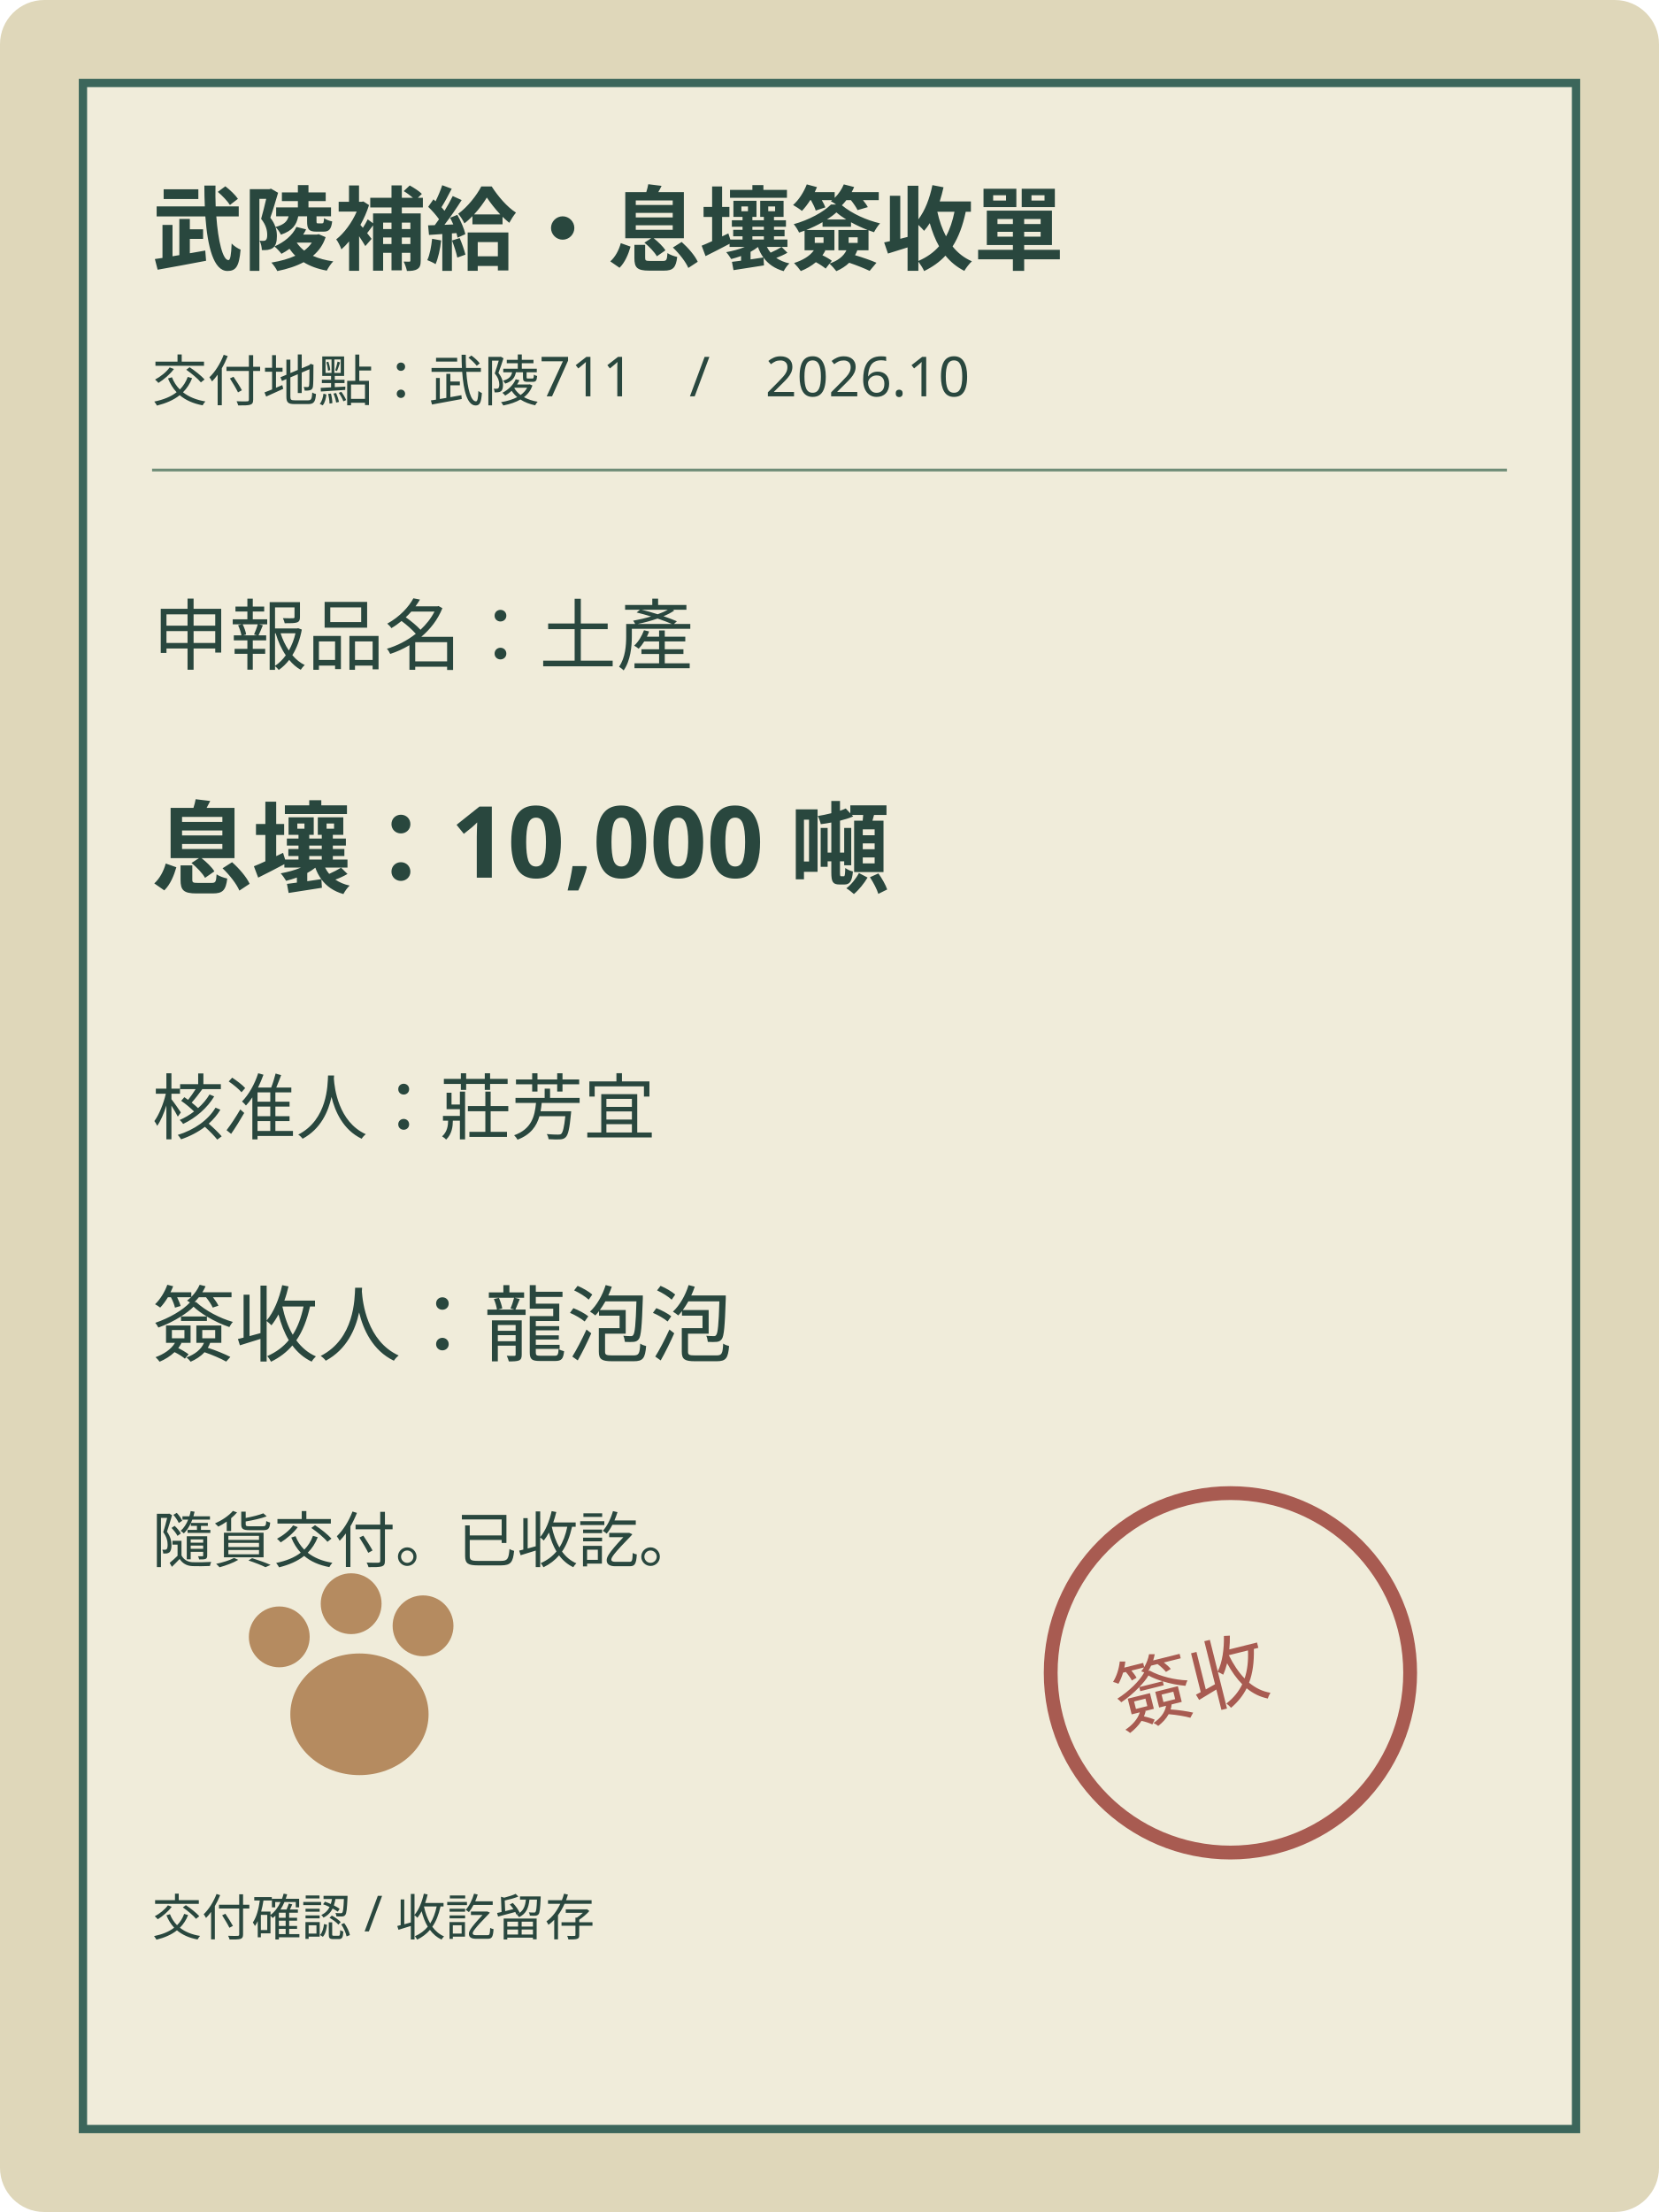
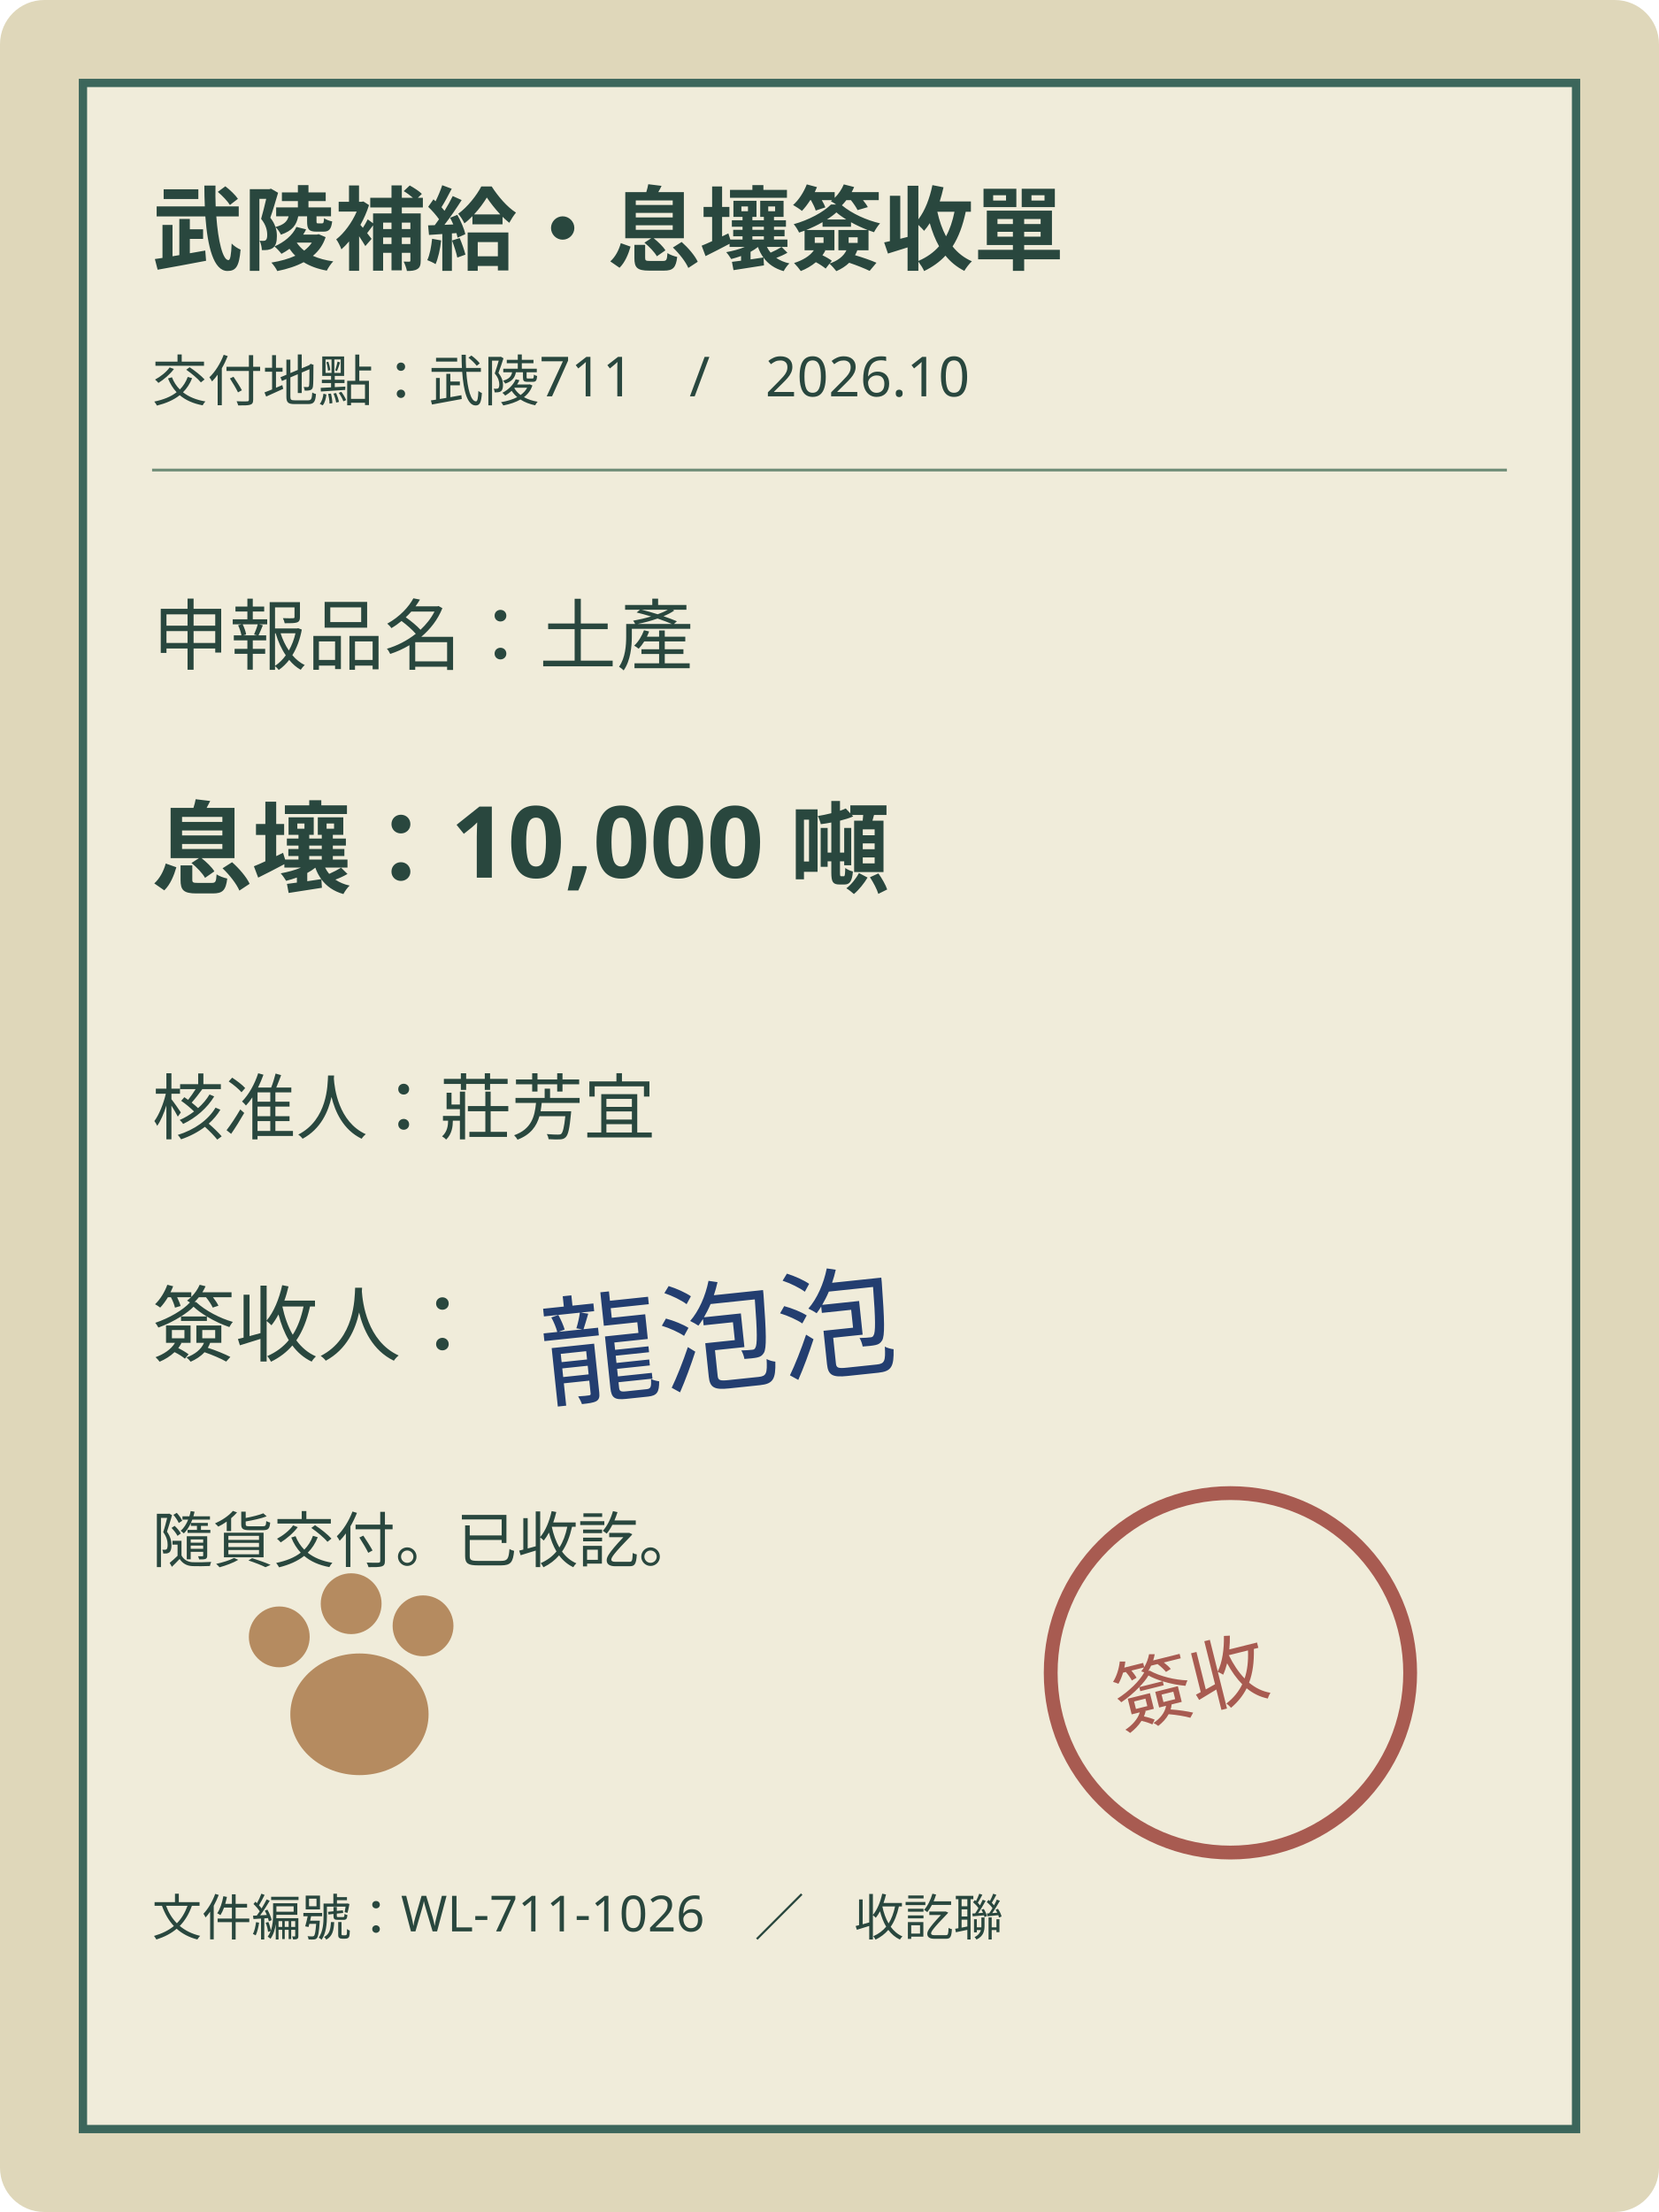
<svg xmlns="http://www.w3.org/2000/svg" width="600" height="800" viewBox="0 0 600 800">
  <rect width="600" height="800" rx="16" fill="#dfd7ba" />
  <rect x="30" y="30" width="540" height="740" fill="#f0ecda" stroke="#3c665b" stroke-width="3" />
  <g font-family="sans-serif" fill="#29473e">
    <text x="55" y="95" font-size="33" font-weight="bold">武陵補給・息壤簽收單</text>
    <text x="55" y="145" font-size="20">交付地點：武陵711　/　2026.10</text>
    <path d="M55 170H545" stroke="#6e8c76" />
    <text x="55" y="240" font-size="28">申報品名：土產</text>
    <text x="55" y="320" font-size="36" font-weight="bold">息壤：10,000 噸</text>
    <text x="55" y="410" font-size="26">核准人：莊芳宜</text>
-     <text x="55" y="490" font-size="30">簽收人：龍泡泡</text>
+     <text x="55" y="490" font-size="30">簽收人：</text>
    <text x="55" y="565" font-size="22">隨貨交付。已收訖。</text>
-     <text x="55" y="700" font-size="18">交付確認 / 收訖留存</text>
+     <text x="55" y="700" font-size="18">文件編號：WL-711-1026　／　收訖聯</text>
  </g>
  <circle cx="445" cy="605" r="65" fill="none" stroke="#a85b51" stroke-width="5" />
  <text x="402" y="615" fill="#a85b51" font-family="sans-serif" font-size="28" transform="rotate(-14 445 605)">簽收</text>
  <g fill="#b58b60">
    <ellipse cx="130" cy="620" rx="25" ry="22" />
    <circle cx="101" cy="592" r="11" />
    <circle cx="127" cy="580" r="11" />
    <circle cx="153" cy="588" r="11" />
  </g>
+   <text x="195" y="497" font-family="BiauKai,DFKai-SB,KaiTi,cursive" font-size="43" fill="#233e70" transform="rotate(-6 280 480)">龍泡泡</text>
</svg>
